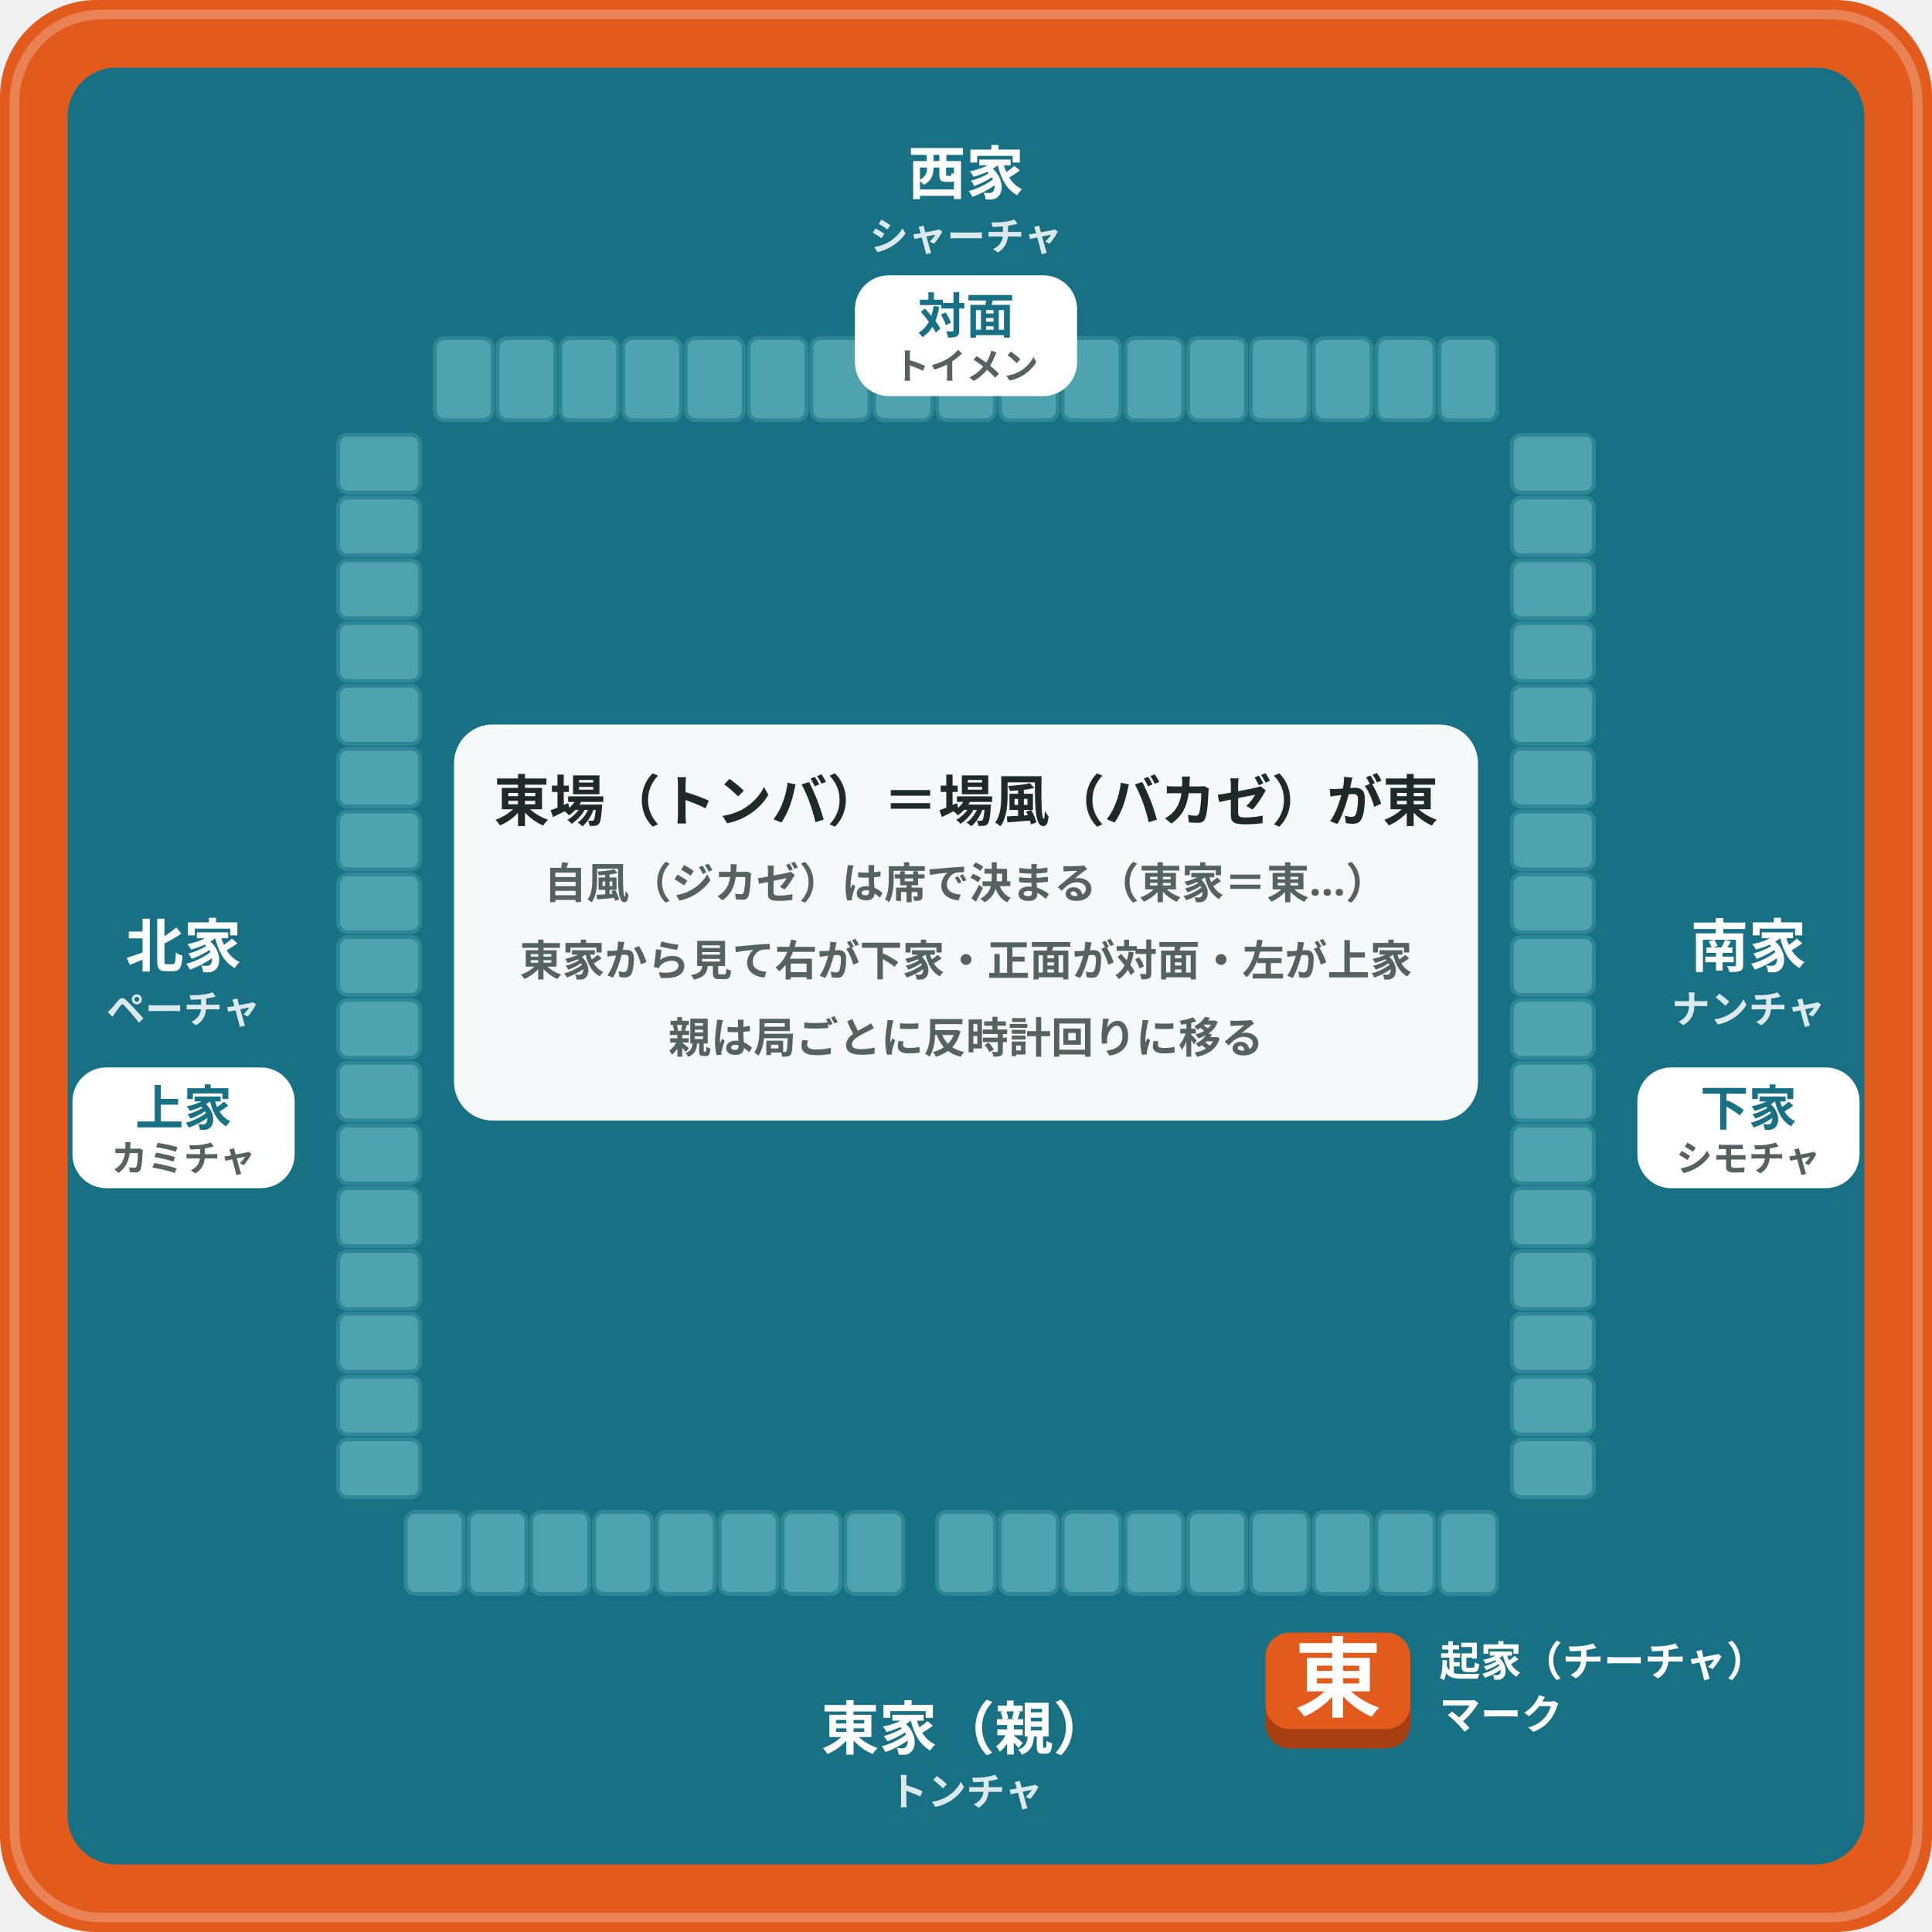
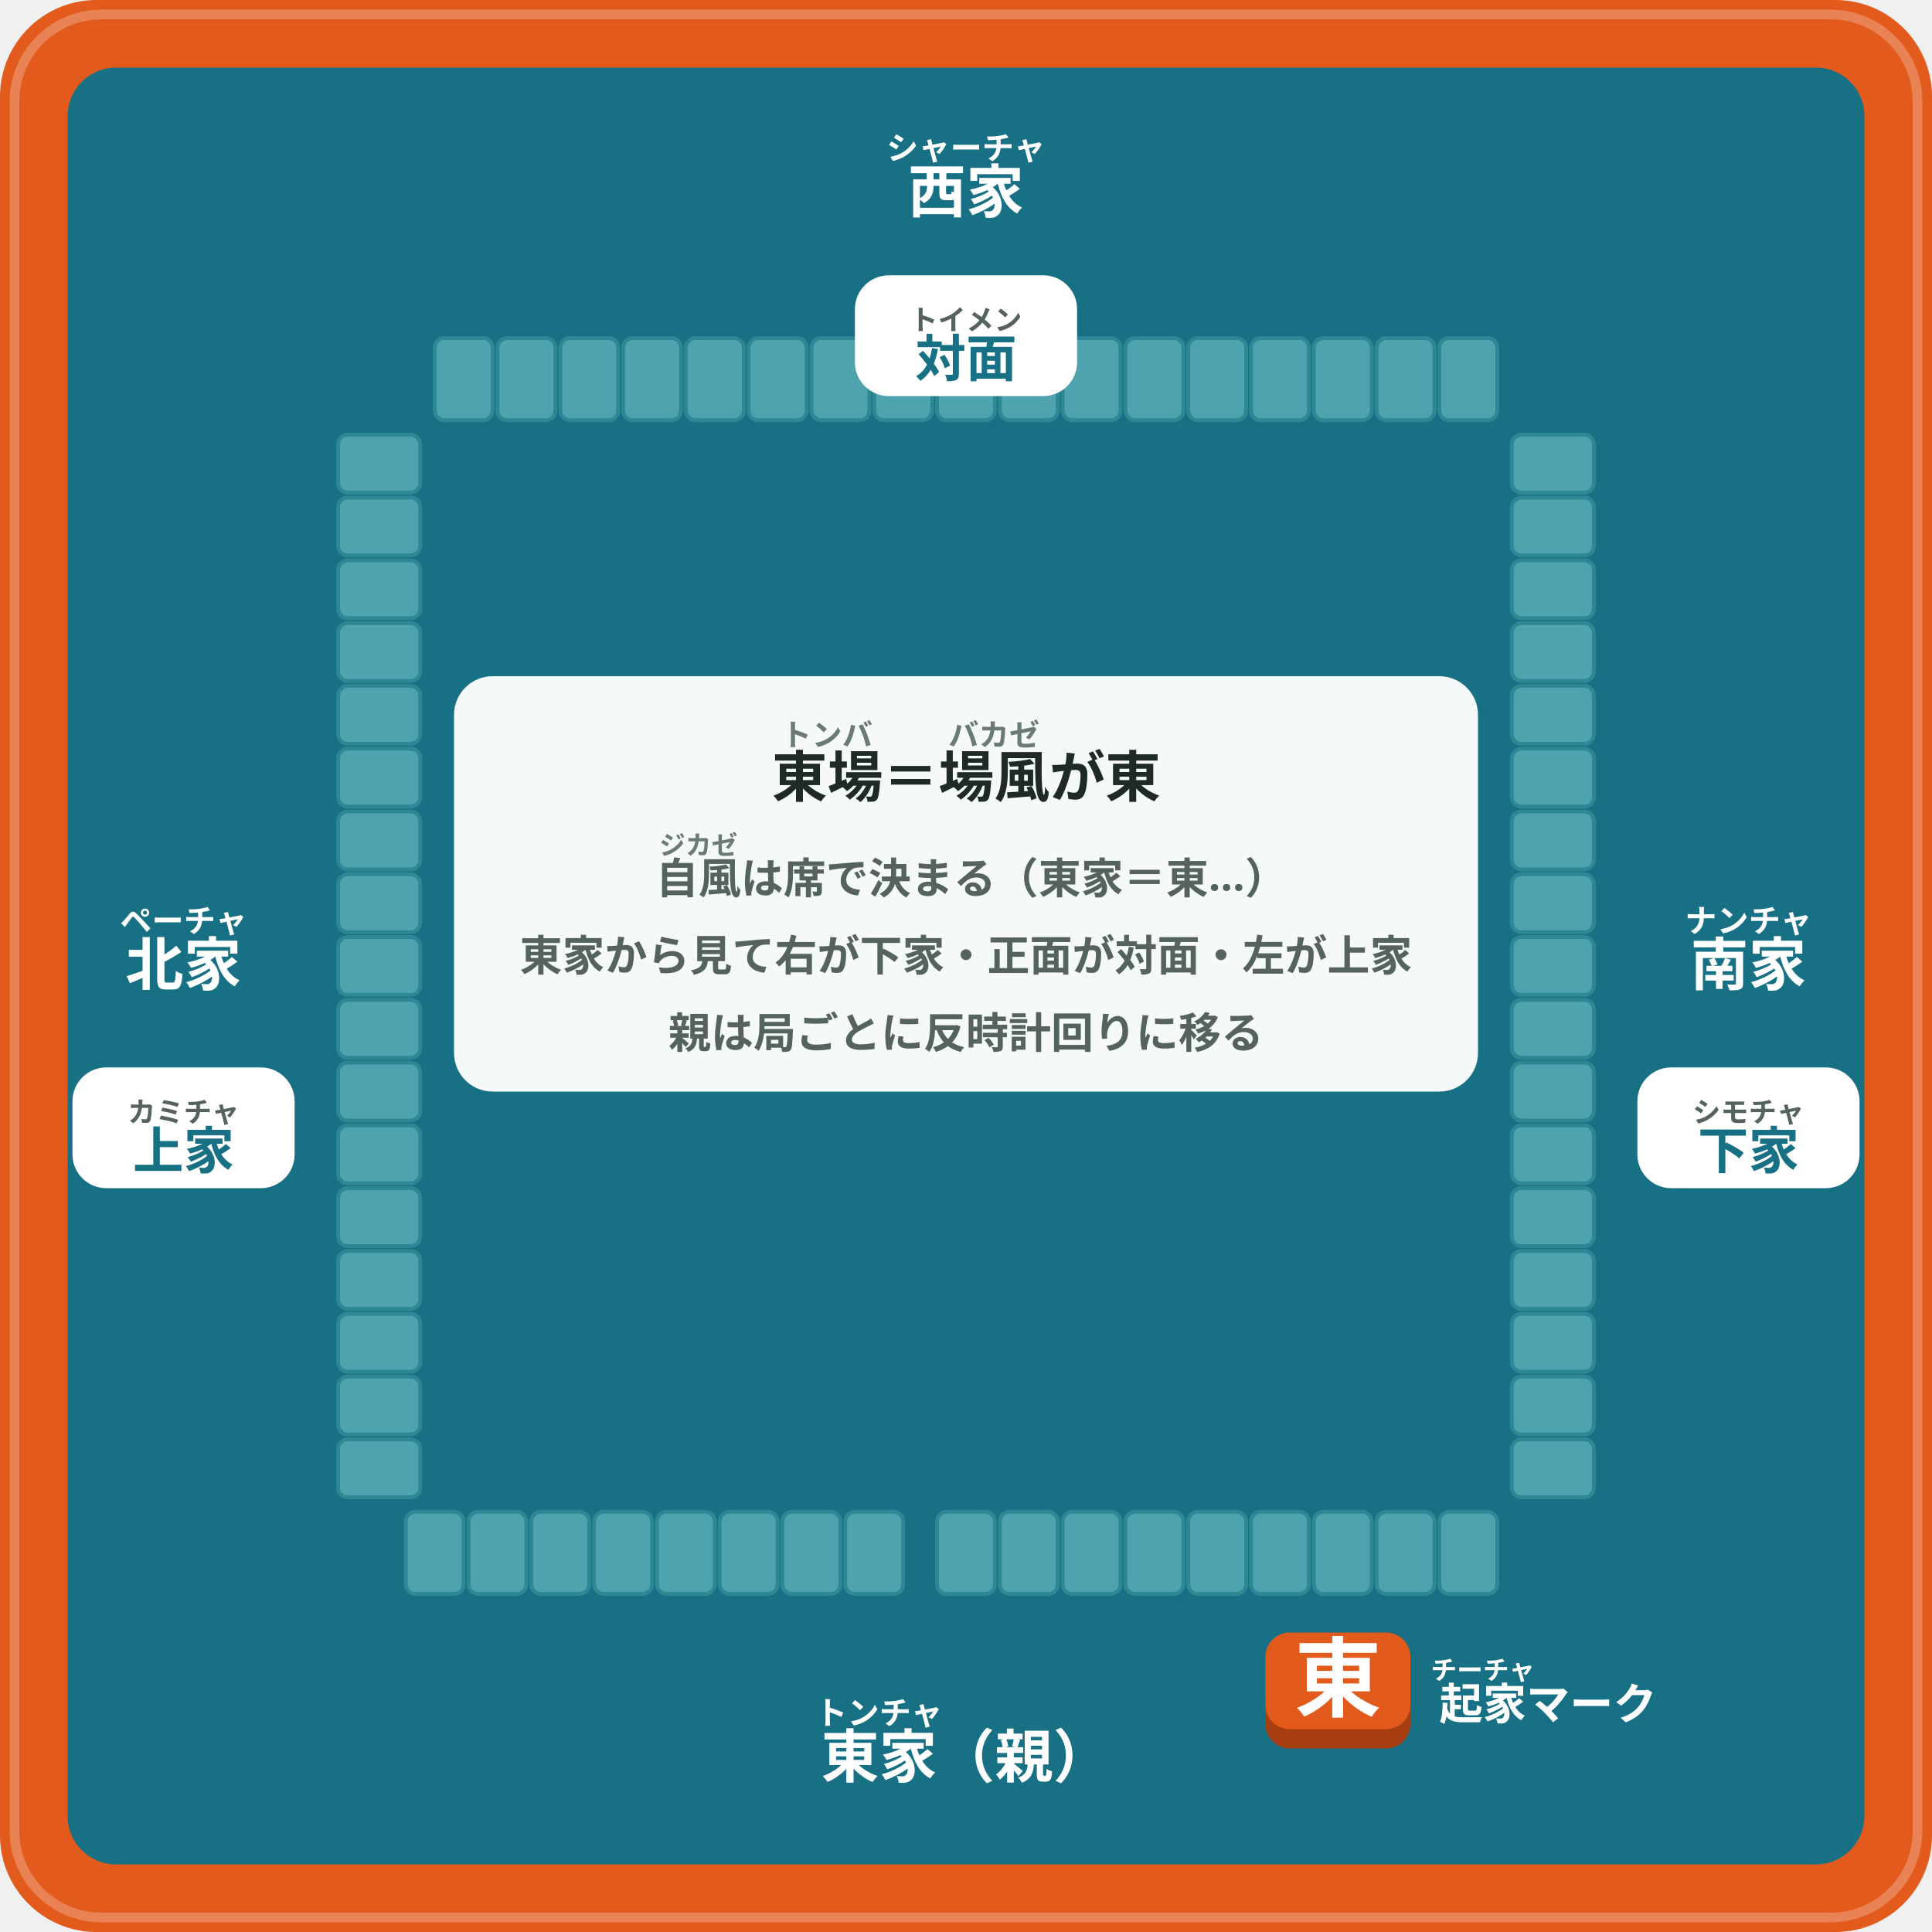
<svg xmlns="http://www.w3.org/2000/svg" viewBox="0 0 400 400" role="img" aria-label="席と風の図。場風と自風、上家・下家・対面、起家マーク">
  <defs>
    <marker id="ah" markerWidth="8" markerHeight="8" refX="4" refY="4" orient="auto">
      <path d="M0 0 L8 4 L0 8 Z" fill="#fff" />
    </marker>
  </defs>
  <rect width="400" height="400" rx="20" fill="#E25A1C" />
  <rect x="3" y="3" width="394" height="394" rx="18" fill="none" stroke="#fff" stroke-opacity=".25" stroke-width="2" />
  <rect x="14" y="14" width="372" height="372" rx="10" fill="#177083" />
  <g transform="rotate(0 200 200)">
    <rect x="298.0" y="313" width="12" height="17" rx="2" fill="#4FA3AE" stroke="#2E8794" stroke-width=".8" />
    <rect x="285.0" y="313" width="12" height="17" rx="2" fill="#4FA3AE" stroke="#2E8794" stroke-width=".8" />
    <rect x="272.0" y="313" width="12" height="17" rx="2" fill="#4FA3AE" stroke="#2E8794" stroke-width=".8" />
    <rect x="259.0" y="313" width="12" height="17" rx="2" fill="#4FA3AE" stroke="#2E8794" stroke-width=".8" />
    <rect x="246.0" y="313" width="12" height="17" rx="2" fill="#4FA3AE" stroke="#2E8794" stroke-width=".8" />
    <rect x="233.0" y="313" width="12" height="17" rx="2" fill="#4FA3AE" stroke="#2E8794" stroke-width=".8" />
    <rect x="220.0" y="313" width="12" height="17" rx="2" fill="#4FA3AE" stroke="#2E8794" stroke-width=".8" />
    <rect x="207.0" y="313" width="12" height="17" rx="2" fill="#4FA3AE" stroke="#2E8794" stroke-width=".8" />
    <rect x="194.0" y="313" width="12" height="17" rx="2" fill="#4FA3AE" stroke="#2E8794" stroke-width=".8" />
    <rect x="175.0" y="313" width="12" height="17" rx="2" fill="#4FA3AE" stroke="#2E8794" stroke-width=".8" />
    <rect x="162.0" y="313" width="12" height="17" rx="2" fill="#4FA3AE" stroke="#2E8794" stroke-width=".8" />
    <rect x="149.0" y="313" width="12" height="17" rx="2" fill="#4FA3AE" stroke="#2E8794" stroke-width=".8" />
    <rect x="136.0" y="313" width="12" height="17" rx="2" fill="#4FA3AE" stroke="#2E8794" stroke-width=".8" />
    <rect x="123.0" y="313" width="12" height="17" rx="2" fill="#4FA3AE" stroke="#2E8794" stroke-width=".8" />
    <rect x="110.0" y="313" width="12" height="17" rx="2" fill="#4FA3AE" stroke="#2E8794" stroke-width=".8" />
    <rect x="97.0" y="313" width="12" height="17" rx="2" fill="#4FA3AE" stroke="#2E8794" stroke-width=".8" />
    <rect x="84.0" y="313" width="12" height="17" rx="2" fill="#4FA3AE" stroke="#2E8794" stroke-width=".8" />
  </g>
  <g transform="rotate(270 200 200)">
    <rect x="298.0" y="313" width="12" height="17" rx="2" fill="#4FA3AE" stroke="#2E8794" stroke-width=".8" />
    <rect x="285.0" y="313" width="12" height="17" rx="2" fill="#4FA3AE" stroke="#2E8794" stroke-width=".8" />
    <rect x="272.0" y="313" width="12" height="17" rx="2" fill="#4FA3AE" stroke="#2E8794" stroke-width=".8" />
    <rect x="259.0" y="313" width="12" height="17" rx="2" fill="#4FA3AE" stroke="#2E8794" stroke-width=".8" />
    <rect x="246.0" y="313" width="12" height="17" rx="2" fill="#4FA3AE" stroke="#2E8794" stroke-width=".8" />
    <rect x="233.0" y="313" width="12" height="17" rx="2" fill="#4FA3AE" stroke="#2E8794" stroke-width=".8" />
    <rect x="220.0" y="313" width="12" height="17" rx="2" fill="#4FA3AE" stroke="#2E8794" stroke-width=".8" />
    <rect x="207.0" y="313" width="12" height="17" rx="2" fill="#4FA3AE" stroke="#2E8794" stroke-width=".8" />
    <rect x="194.0" y="313" width="12" height="17" rx="2" fill="#4FA3AE" stroke="#2E8794" stroke-width=".8" />
    <rect x="181.0" y="313" width="12" height="17" rx="2" fill="#4FA3AE" stroke="#2E8794" stroke-width=".8" />
    <rect x="168.0" y="313" width="12" height="17" rx="2" fill="#4FA3AE" stroke="#2E8794" stroke-width=".8" />
    <rect x="155.0" y="313" width="12" height="17" rx="2" fill="#4FA3AE" stroke="#2E8794" stroke-width=".8" />
    <rect x="142.0" y="313" width="12" height="17" rx="2" fill="#4FA3AE" stroke="#2E8794" stroke-width=".8" />
    <rect x="129.0" y="313" width="12" height="17" rx="2" fill="#4FA3AE" stroke="#2E8794" stroke-width=".8" />
    <rect x="116.0" y="313" width="12" height="17" rx="2" fill="#4FA3AE" stroke="#2E8794" stroke-width=".8" />
    <rect x="103.0" y="313" width="12" height="17" rx="2" fill="#4FA3AE" stroke="#2E8794" stroke-width=".8" />
    <rect x="90.0" y="313" width="12" height="17" rx="2" fill="#4FA3AE" stroke="#2E8794" stroke-width=".8" />
  </g>
  <g transform="rotate(180 200 200)">
    <rect x="298.0" y="313" width="12" height="17" rx="2" fill="#4FA3AE" stroke="#2E8794" stroke-width=".8" />
    <rect x="285.0" y="313" width="12" height="17" rx="2" fill="#4FA3AE" stroke="#2E8794" stroke-width=".8" />
    <rect x="272.0" y="313" width="12" height="17" rx="2" fill="#4FA3AE" stroke="#2E8794" stroke-width=".8" />
    <rect x="259.0" y="313" width="12" height="17" rx="2" fill="#4FA3AE" stroke="#2E8794" stroke-width=".8" />
    <rect x="246.0" y="313" width="12" height="17" rx="2" fill="#4FA3AE" stroke="#2E8794" stroke-width=".8" />
    <rect x="233.0" y="313" width="12" height="17" rx="2" fill="#4FA3AE" stroke="#2E8794" stroke-width=".8" />
    <rect x="220.0" y="313" width="12" height="17" rx="2" fill="#4FA3AE" stroke="#2E8794" stroke-width=".8" />
    <rect x="207.0" y="313" width="12" height="17" rx="2" fill="#4FA3AE" stroke="#2E8794" stroke-width=".8" />
    <rect x="194.0" y="313" width="12" height="17" rx="2" fill="#4FA3AE" stroke="#2E8794" stroke-width=".8" />
    <rect x="181.0" y="313" width="12" height="17" rx="2" fill="#4FA3AE" stroke="#2E8794" stroke-width=".8" />
    <rect x="168.0" y="313" width="12" height="17" rx="2" fill="#4FA3AE" stroke="#2E8794" stroke-width=".8" />
    <rect x="155.0" y="313" width="12" height="17" rx="2" fill="#4FA3AE" stroke="#2E8794" stroke-width=".8" />
    <rect x="142.0" y="313" width="12" height="17" rx="2" fill="#4FA3AE" stroke="#2E8794" stroke-width=".8" />
    <rect x="129.0" y="313" width="12" height="17" rx="2" fill="#4FA3AE" stroke="#2E8794" stroke-width=".8" />
    <rect x="116.0" y="313" width="12" height="17" rx="2" fill="#4FA3AE" stroke="#2E8794" stroke-width=".8" />
    <rect x="103.0" y="313" width="12" height="17" rx="2" fill="#4FA3AE" stroke="#2E8794" stroke-width=".8" />
    <rect x="90.0" y="313" width="12" height="17" rx="2" fill="#4FA3AE" stroke="#2E8794" stroke-width=".8" />
  </g>
  <g transform="rotate(90 200 200)">
    <rect x="298.0" y="313" width="12" height="17" rx="2" fill="#4FA3AE" stroke="#2E8794" stroke-width=".8" />
    <rect x="285.0" y="313" width="12" height="17" rx="2" fill="#4FA3AE" stroke="#2E8794" stroke-width=".8" />
    <rect x="272.0" y="313" width="12" height="17" rx="2" fill="#4FA3AE" stroke="#2E8794" stroke-width=".8" />
    <rect x="259.0" y="313" width="12" height="17" rx="2" fill="#4FA3AE" stroke="#2E8794" stroke-width=".8" />
    <rect x="246.0" y="313" width="12" height="17" rx="2" fill="#4FA3AE" stroke="#2E8794" stroke-width=".8" />
    <rect x="233.0" y="313" width="12" height="17" rx="2" fill="#4FA3AE" stroke="#2E8794" stroke-width=".8" />
    <rect x="220.0" y="313" width="12" height="17" rx="2" fill="#4FA3AE" stroke="#2E8794" stroke-width=".8" />
    <rect x="207.0" y="313" width="12" height="17" rx="2" fill="#4FA3AE" stroke="#2E8794" stroke-width=".8" />
    <rect x="194.0" y="313" width="12" height="17" rx="2" fill="#4FA3AE" stroke="#2E8794" stroke-width=".8" />
    <rect x="181.0" y="313" width="12" height="17" rx="2" fill="#4FA3AE" stroke="#2E8794" stroke-width=".8" />
    <rect x="168.0" y="313" width="12" height="17" rx="2" fill="#4FA3AE" stroke="#2E8794" stroke-width=".8" />
    <rect x="155.0" y="313" width="12" height="17" rx="2" fill="#4FA3AE" stroke="#2E8794" stroke-width=".8" />
    <rect x="142.0" y="313" width="12" height="17" rx="2" fill="#4FA3AE" stroke="#2E8794" stroke-width=".8" />
    <rect x="129.0" y="313" width="12" height="17" rx="2" fill="#4FA3AE" stroke="#2E8794" stroke-width=".8" />
    <rect x="116.0" y="313" width="12" height="17" rx="2" fill="#4FA3AE" stroke="#2E8794" stroke-width=".8" />
    <rect x="103.0" y="313" width="12" height="17" rx="2" fill="#4FA3AE" stroke="#2E8794" stroke-width=".8" />
    <rect x="90.0" y="313" width="12" height="17" rx="2" fill="#4FA3AE" stroke="#2E8794" stroke-width=".8" />
  </g>
-   <text x="200" y="358" text-anchor="middle" dominant-baseline="middle" font-size="12" font-weight="900" fill="#fff" font-family="Noto Sans JP, sans-serif">東家（親）</text>
-   <text x="200" y="371" text-anchor="middle" dominant-baseline="middle" font-size="8" font-weight="700" fill="#fff" fill-opacity=".85" font-family="Noto Sans JP, sans-serif">トンチャ</text>
-   <text x="362" y="196" text-anchor="middle" dominant-baseline="middle" font-size="12" font-weight="900" fill="#fff" font-family="Noto Sans JP, sans-serif">南家</text>
-   <text x="362" y="209" text-anchor="middle" dominant-baseline="middle" font-size="8" font-weight="700" fill="#fff" fill-opacity=".85" font-family="Noto Sans JP, sans-serif">ナンチャ</text>
-   <text x="200" y="36" text-anchor="middle" dominant-baseline="middle" font-size="12" font-weight="900" fill="#fff" font-family="Noto Sans JP, sans-serif">西家</text>
-   <text x="200" y="49" text-anchor="middle" dominant-baseline="middle" font-size="8" font-weight="700" fill="#fff" fill-opacity=".85" font-family="Noto Sans JP, sans-serif">シャーチャ</text>
-   <text x="38" y="196" text-anchor="middle" dominant-baseline="middle" font-size="12" font-weight="900" fill="#fff" font-family="Noto Sans JP, sans-serif">北家</text>
-   <text x="38" y="209" text-anchor="middle" dominant-baseline="middle" font-size="8" font-weight="700" fill="#fff" fill-opacity=".85" font-family="Noto Sans JP, sans-serif">ペーチャ</text>
-   <rect x="94" y="150" width="212" height="82" rx="8" fill="#fff" opacity=".96" />
-   <text x="200" y="170" text-anchor="middle" font-size="11.5" font-weight="900" fill="#1F2A28" font-family="Noto Sans JP, sans-serif">東場（トンバ）＝場風（バカゼ）が東</text>
-   <text x="200" y="186" text-anchor="middle" font-size="8.8" font-weight="700" fill="#55625F" font-family="Noto Sans JP, sans-serif">自風（ジカゼ）は席で決まる（東家＝東…）</text>
-   <text x="200" y="202" text-anchor="middle" font-size="8.8" font-weight="700" fill="#55625F" font-family="Noto Sans JP, sans-serif">東家から見て右が下家・正面が対面・左が上家</text>
-   <text x="200" y="218" text-anchor="middle" font-size="8.8" font-weight="700" fill="#55625F" font-family="Noto Sans JP, sans-serif">親は局ごとに反時計回りに移る</text>
+   <text x="170.0" y="368.0" font-size="12" font-weight="900" fill="#fff" font-family="Noto Sans JP, sans-serif">東家（親）</text>
+   <text x="182.0" y="357.0" text-anchor="middle" font-size="6.6" font-weight="700" fill="#fff" font-family="Noto Sans JP, sans-serif">トンチャ</text>
+   <text x="350.0" y="204.0" font-size="12" font-weight="900" fill="#fff" font-family="Noto Sans JP, sans-serif">南家</text>
+   <text x="362.0" y="193.0" text-anchor="middle" font-size="6.6" font-weight="700" fill="#fff" font-family="Noto Sans JP, sans-serif">ナンチャ</text>
+   <text x="188.0" y="44.0" font-size="12" font-weight="900" fill="#fff" font-family="Noto Sans JP, sans-serif">西家</text>
+   <text x="200.0" y="33.0" text-anchor="middle" font-size="6.6" font-weight="700" fill="#fff" font-family="Noto Sans JP, sans-serif" textLength="28.0" lengthAdjust="spacingAndGlyphs">シャーチャ</text>
+   <text x="26.0" y="204.0" font-size="12" font-weight="900" fill="#fff" font-family="Noto Sans JP, sans-serif">北家</text>
+   <text x="38.0" y="193.0" text-anchor="middle" font-size="6.6" font-weight="700" fill="#fff" font-family="Noto Sans JP, sans-serif">ペーチャ</text>
+   <rect x="94" y="140" width="212" height="86" rx="8" fill="#fff" opacity=".96" />
+   <text x="159.8" y="165.0" font-size="11.5" font-weight="900" fill="#1F2A28" font-family="Noto Sans JP, sans-serif">東場＝場風が東</text>
+   <text x="171.2" y="154.4" text-anchor="middle" font-size="6.3" font-weight="700" fill="#6B7A77" font-family="Noto Sans JP, sans-serif">トンバ</text>
+   <text x="205.8" y="154.4" text-anchor="middle" font-size="6.3" font-weight="700" fill="#6B7A77" font-family="Noto Sans JP, sans-serif">バカゼ</text>
+   <text x="135.8" y="185.0" font-size="8.8" font-weight="700" fill="#55625F" font-family="Noto Sans JP, sans-serif">自風は席で決まる（東家＝東…）</text>
+   <text x="144.6" y="176.9" text-anchor="middle" font-size="5.4" font-weight="700" fill="#6B7A77" font-family="Noto Sans JP, sans-serif">ジカゼ</text>
+   <text x="107.6" y="201.0" font-size="8.8" font-weight="700" fill="#55625F" font-family="Noto Sans JP, sans-serif">東家から見て右が下家・正面が対面・左が上家</text>
+   <text x="138.4" y="217.0" font-size="8.8" font-weight="700" fill="#55625F" font-family="Noto Sans JP, sans-serif">親は局ごとに反時計回りに移る</text>
  <rect x="262" y="342" width="30" height="20" rx="5" fill="#A63E12" />
  <rect x="262" y="338" width="30" height="20" rx="5" fill="#E25A1C" />
  <text x="277.0" y="354.0" text-anchor="middle" font-size="18" font-weight="900" fill="#fff" font-family="Noto Sans JP, sans-serif">東</text>
-   <text x="298" y="347" text-anchor="start" font-size="8.5" font-weight="900" fill="#fff" font-family="Noto Sans JP, sans-serif">起家（チーチャ）</text>
-   <text x="298" y="358" text-anchor="start" font-size="8.5" font-weight="900" fill="#fff" font-family="Noto Sans JP, sans-serif">マーク</text>
+   <text x="298.0" y="356.0" font-size="9" font-weight="900" fill="#fff" font-family="Noto Sans JP, sans-serif">起家マーク</text>
+   <text x="307.0" y="347.7" text-anchor="middle" font-size="5.4" font-weight="700" fill="#fff" font-family="Noto Sans JP, sans-serif">チーチャ</text>
  <rect x="339" y="221" width="46" height="25" rx="7" fill="#fff" />
-   <text x="362" y="233" text-anchor="middle" font-size="10" font-weight="900" fill="#177083" font-family="Noto Sans JP, sans-serif">下家</text>
-   <text x="362" y="242.5" text-anchor="middle" font-size="7.5" font-weight="700" fill="#55625F" font-family="Noto Sans JP, sans-serif">シモチャ</text>
+   <text x="351.5" y="242.0" font-size="10.5" font-weight="900" fill="#177083" font-family="Noto Sans JP, sans-serif">下家</text>
+   <text x="362.0" y="232.3" text-anchor="middle" font-size="5.8" font-weight="700" fill="#55625F" font-family="Noto Sans JP, sans-serif">シモチャ</text>
  <rect x="177" y="57" width="46" height="25" rx="7" fill="#fff" />
-   <text x="200" y="69" text-anchor="middle" font-size="10" font-weight="900" fill="#177083" font-family="Noto Sans JP, sans-serif">対面</text>
-   <text x="200" y="78.5" text-anchor="middle" font-size="7.5" font-weight="700" fill="#55625F" font-family="Noto Sans JP, sans-serif">トイメン</text>
+   <text x="189.5" y="78.0" font-size="10.5" font-weight="900" fill="#177083" font-family="Noto Sans JP, sans-serif">対面</text>
+   <text x="200.0" y="68.3" text-anchor="middle" font-size="5.8" font-weight="700" fill="#55625F" font-family="Noto Sans JP, sans-serif">トイメン</text>
  <rect x="15" y="221" width="46" height="25" rx="7" fill="#fff" />
-   <text x="38" y="233" text-anchor="middle" font-size="10" font-weight="900" fill="#177083" font-family="Noto Sans JP, sans-serif">上家</text>
-   <text x="38" y="242.5" text-anchor="middle" font-size="7.5" font-weight="700" fill="#55625F" font-family="Noto Sans JP, sans-serif">カミチャ</text>
+   <text x="27.5" y="242.0" font-size="10.5" font-weight="900" fill="#177083" font-family="Noto Sans JP, sans-serif">上家</text>
+   <text x="38.0" y="232.3" text-anchor="middle" font-size="5.8" font-weight="700" fill="#55625F" font-family="Noto Sans JP, sans-serif">カミチャ</text>
</svg>
